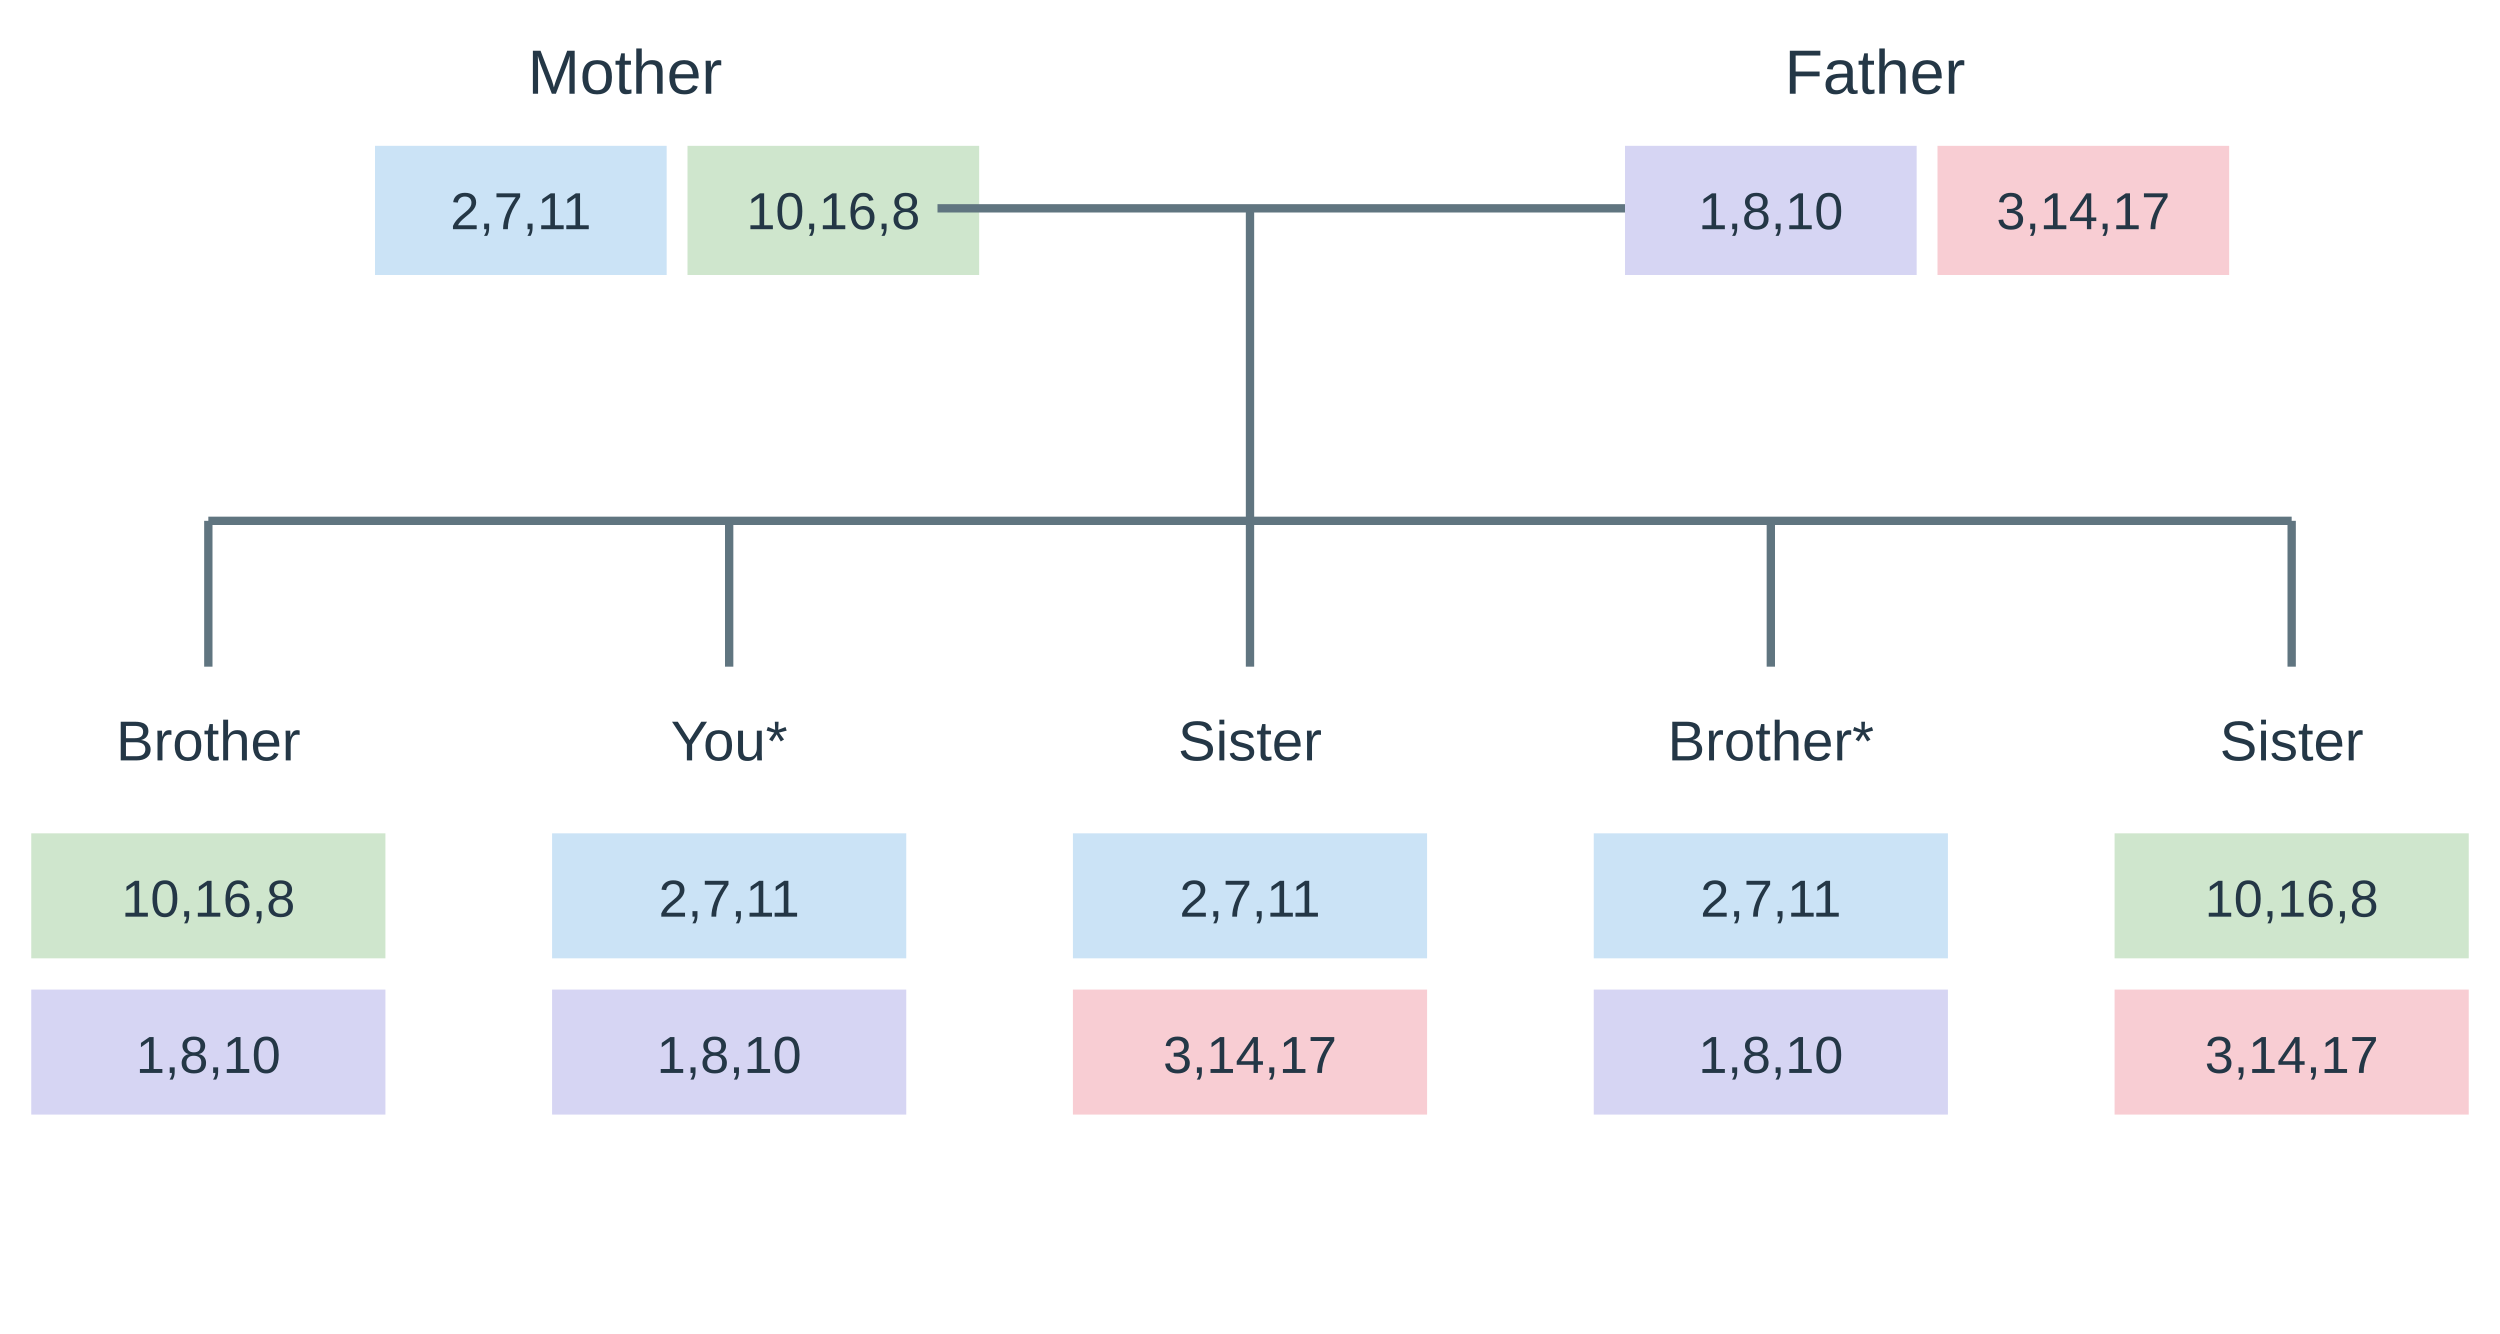
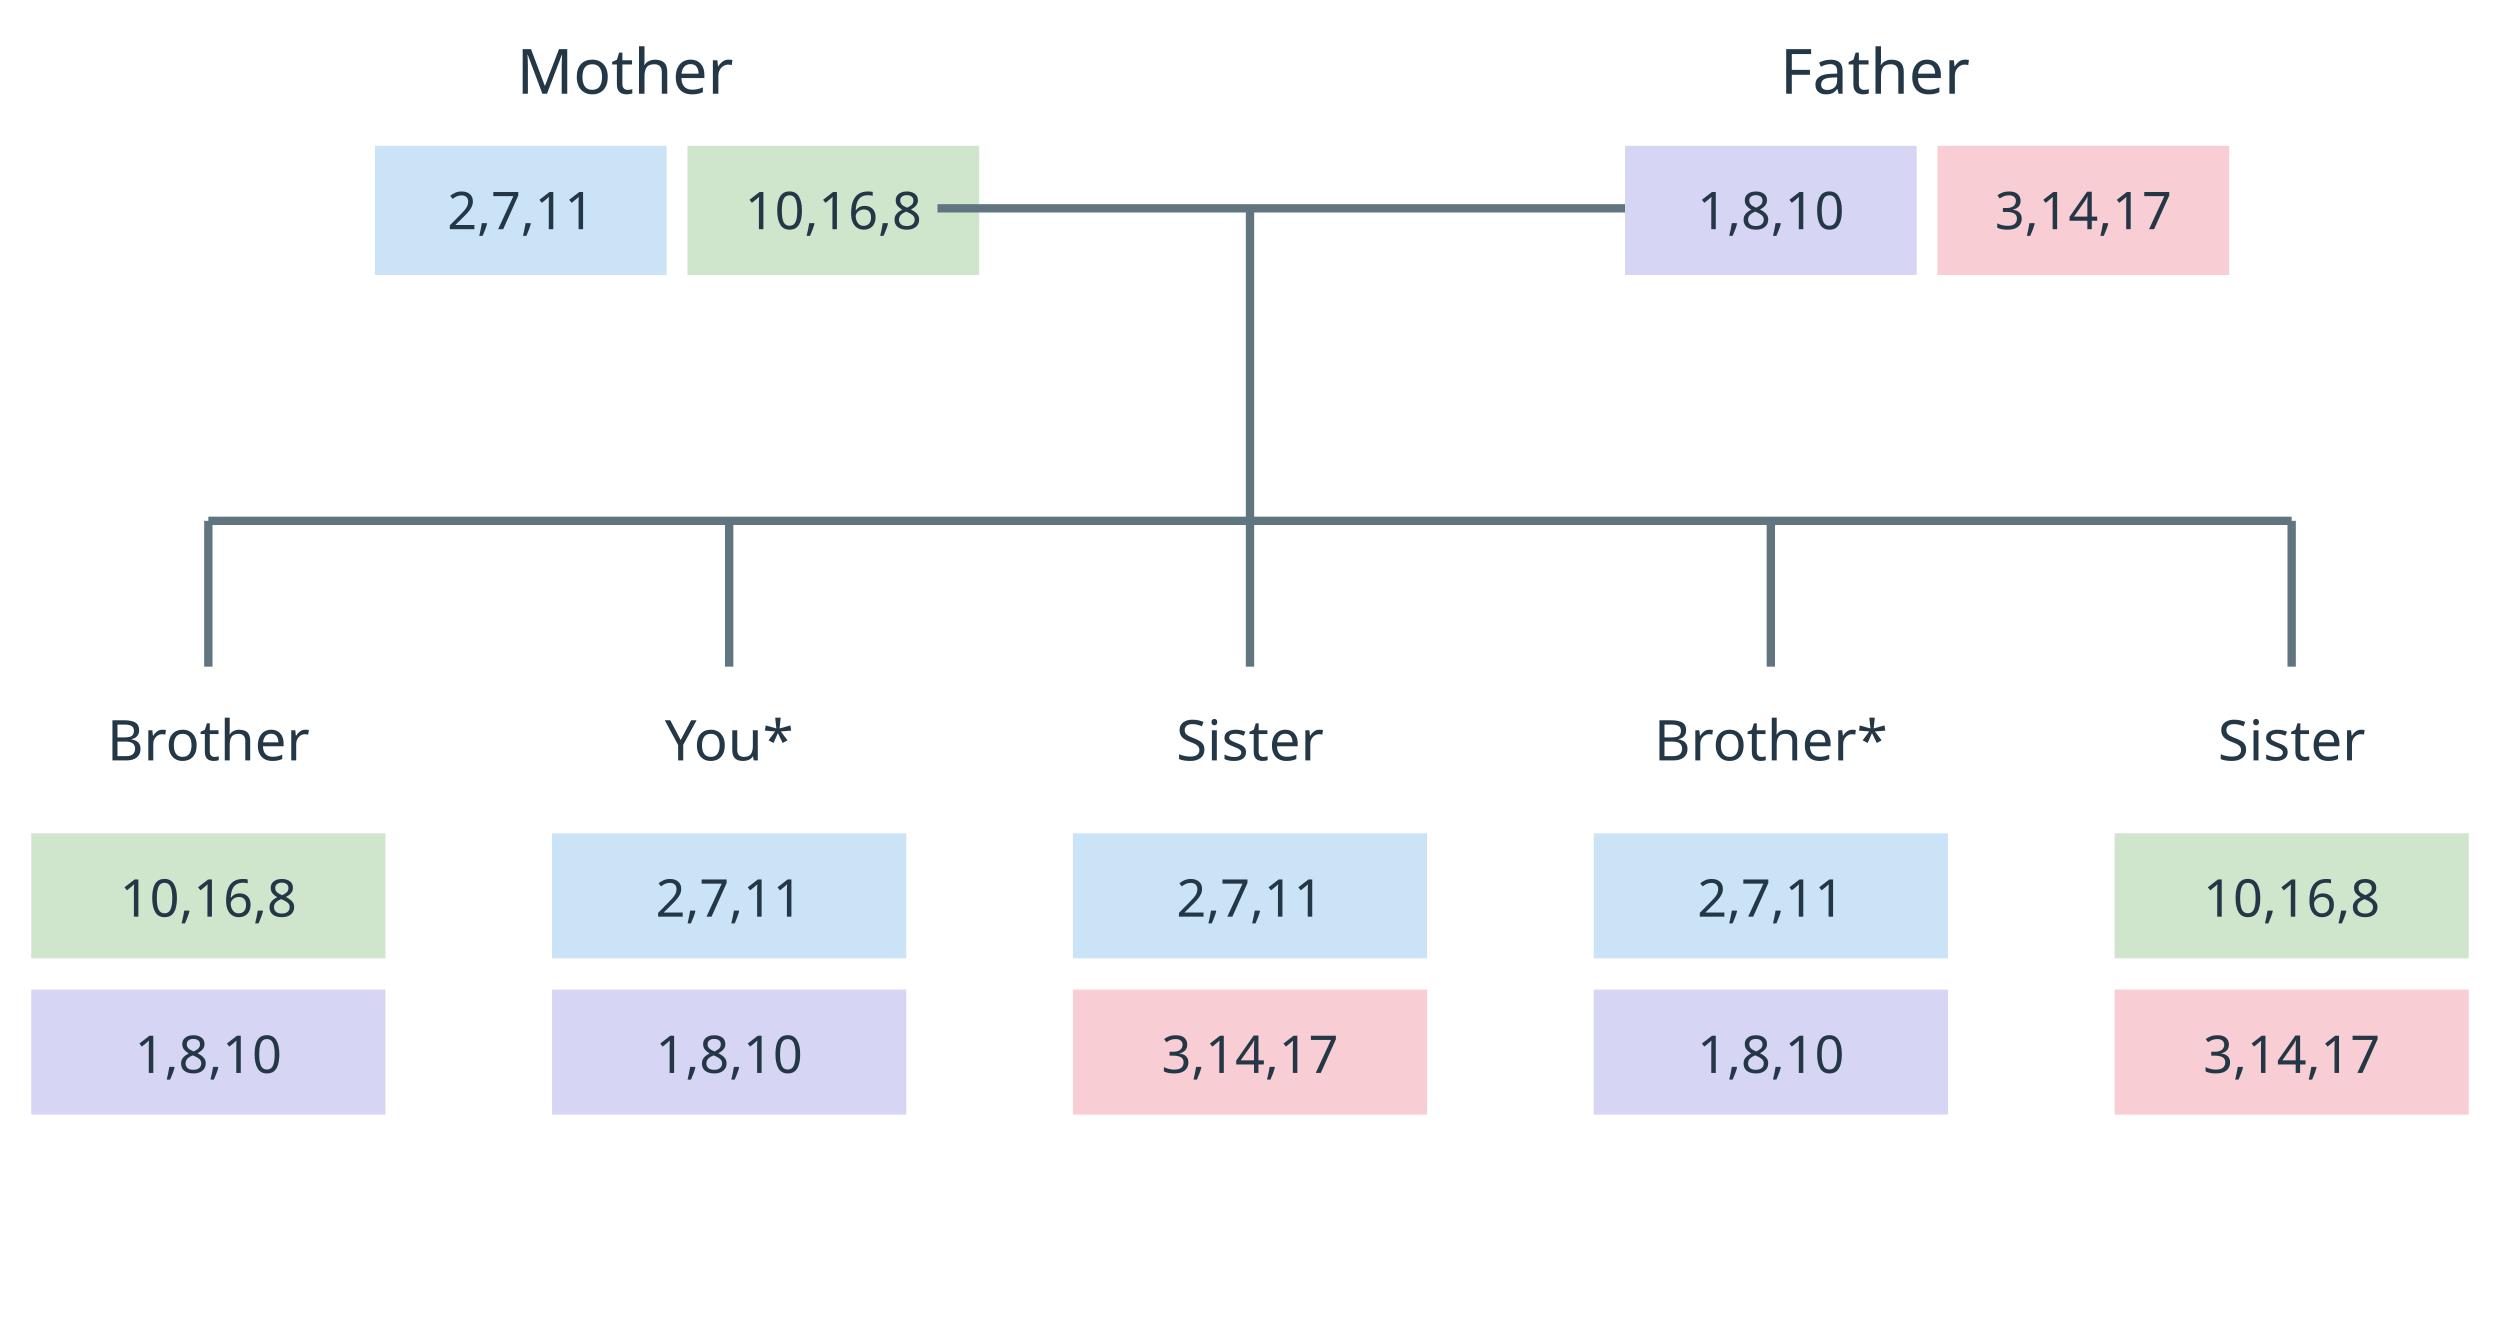
<svg xmlns="http://www.w3.org/2000/svg" width="1200" height="640" viewBox="0 0 1200 640" role="img" aria-labelledby="title desc">
-   <g font-family="Arial, sans-serif">
+   <g font-family="Atkinson Hyperlegible Next, sans-serif">
    <text x="300" y="45" font-size="30" fill="#243746" text-anchor="middle">Mother</text>
    <text x="900" y="45" font-size="30" fill="#243746" text-anchor="middle">Father</text>
    <rect x="180" y="70" width="140" height="62" fill="#CBE3F6" />
    <text x="250" y="110" font-size="25" fill="#243746" text-anchor="middle">2,7,11</text>
    <rect x="330" y="70" width="140" height="62" fill="#CFE6CD" />
    <text x="400" y="110" font-size="25" fill="#243746" text-anchor="middle">10,16,8</text>
    <rect x="780" y="70" width="140" height="62" fill="#D6D5F3" />
    <text x="850" y="110" font-size="25" fill="#243746" text-anchor="middle">1,8,10</text>
    <rect x="930" y="70" width="140" height="62" fill="#F8CDD3" />
    <text x="1000" y="110" font-size="25" fill="#243746" text-anchor="middle">3,14,17</text>
    <path d="M450 100 L780 100" stroke="#607580" stroke-width="4" fill="none" />
    <path d="M600 100 L600 250" stroke="#607580" stroke-width="4" fill="none" />
    <path d="M100 250 L1100 250" stroke="#607580" stroke-width="4" fill="none" />
    <path d="M100.0 250 L100.0 320" stroke="#607580" stroke-width="4" fill="none" />
    <text x="100.0" y="365" font-size="27" fill="#243746" text-anchor="middle">Brother</text>
    <rect x="15.0" y="400" width="170" height="60" fill="#CFE6CD" />
    <text x="100.0" y="440" font-size="25" fill="#243746" text-anchor="middle">10,16,8</text>
    <rect x="15.0" y="475" width="170" height="60" fill="#D6D5F3" />
    <text x="100.0" y="515" font-size="25" fill="#243746" text-anchor="middle">1,8,10</text>
    <path d="M350.0 250 L350.0 320" stroke="#607580" stroke-width="4" fill="none" />
    <text x="350.0" y="365" font-size="27" fill="#243746" text-anchor="middle">You*</text>
    <rect x="265.0" y="400" width="170" height="60" fill="#CBE3F6" />
    <text x="350.0" y="440" font-size="25" fill="#243746" text-anchor="middle">2,7,11</text>
    <rect x="265.0" y="475" width="170" height="60" fill="#D6D5F3" />
    <text x="350.0" y="515" font-size="25" fill="#243746" text-anchor="middle">1,8,10</text>
    <path d="M600.0 250 L600.0 320" stroke="#607580" stroke-width="4" fill="none" />
    <text x="600.0" y="365" font-size="27" fill="#243746" text-anchor="middle">Sister</text>
    <rect x="515.0" y="400" width="170" height="60" fill="#CBE3F6" />
    <text x="600.0" y="440" font-size="25" fill="#243746" text-anchor="middle">2,7,11</text>
    <rect x="515.0" y="475" width="170" height="60" fill="#F8CDD3" />
    <text x="600.0" y="515" font-size="25" fill="#243746" text-anchor="middle">3,14,17</text>
    <path d="M850.0 250 L850.0 320" stroke="#607580" stroke-width="4" fill="none" />
    <text x="850.0" y="365" font-size="27" fill="#243746" text-anchor="middle">Brother*</text>
    <rect x="765.0" y="400" width="170" height="60" fill="#CBE3F6" />
    <text x="850.0" y="440" font-size="25" fill="#243746" text-anchor="middle">2,7,11</text>
    <rect x="765.0" y="475" width="170" height="60" fill="#D6D5F3" />
    <text x="850.0" y="515" font-size="25" fill="#243746" text-anchor="middle">1,8,10</text>
    <path d="M1100.0 250 L1100.0 320" stroke="#607580" stroke-width="4" fill="none" />
    <text x="1100.0" y="365" font-size="27" fill="#243746" text-anchor="middle">Sister</text>
    <rect x="1015.0" y="400" width="170" height="60" fill="#CFE6CD" />
    <text x="1100.0" y="440" font-size="25" fill="#243746" text-anchor="middle">10,16,8</text>
    <rect x="1015.0" y="475" width="170" height="60" fill="#F8CDD3" />
    <text x="1100.0" y="515" font-size="25" fill="#243746" text-anchor="middle">3,14,17</text>
  </g>
</svg>
